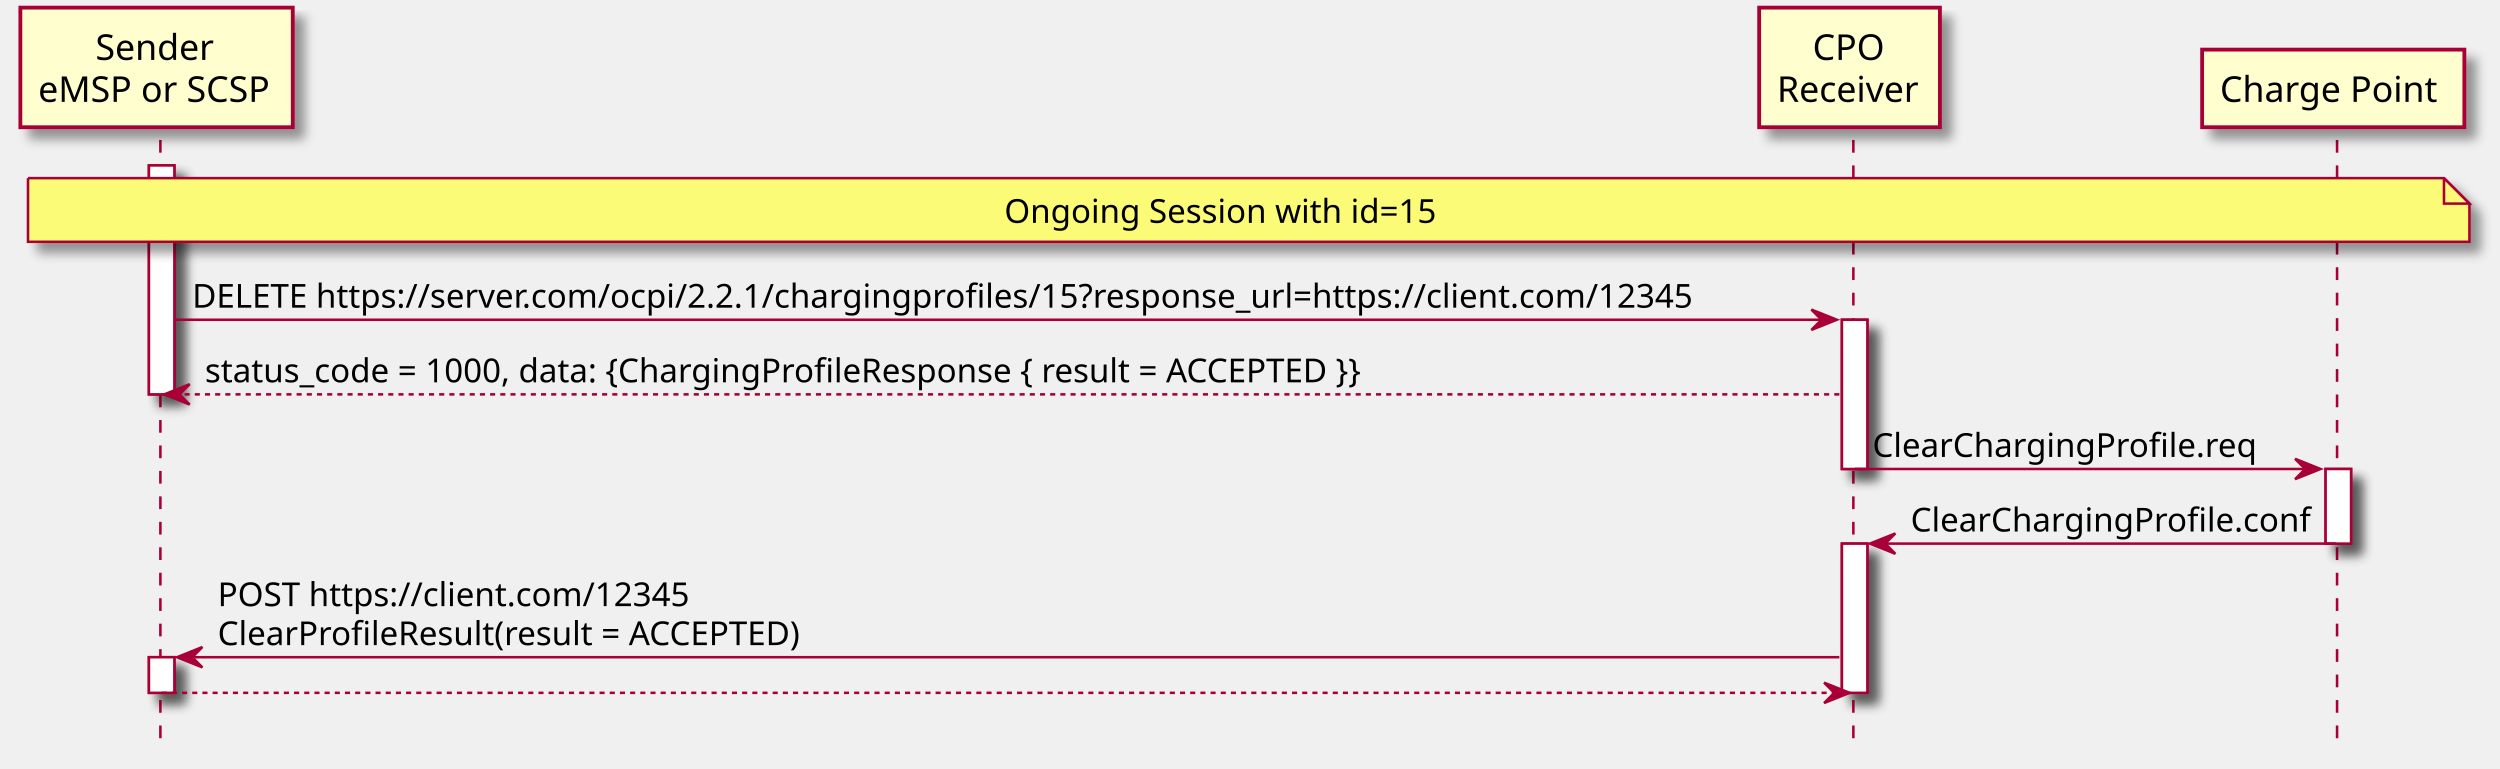
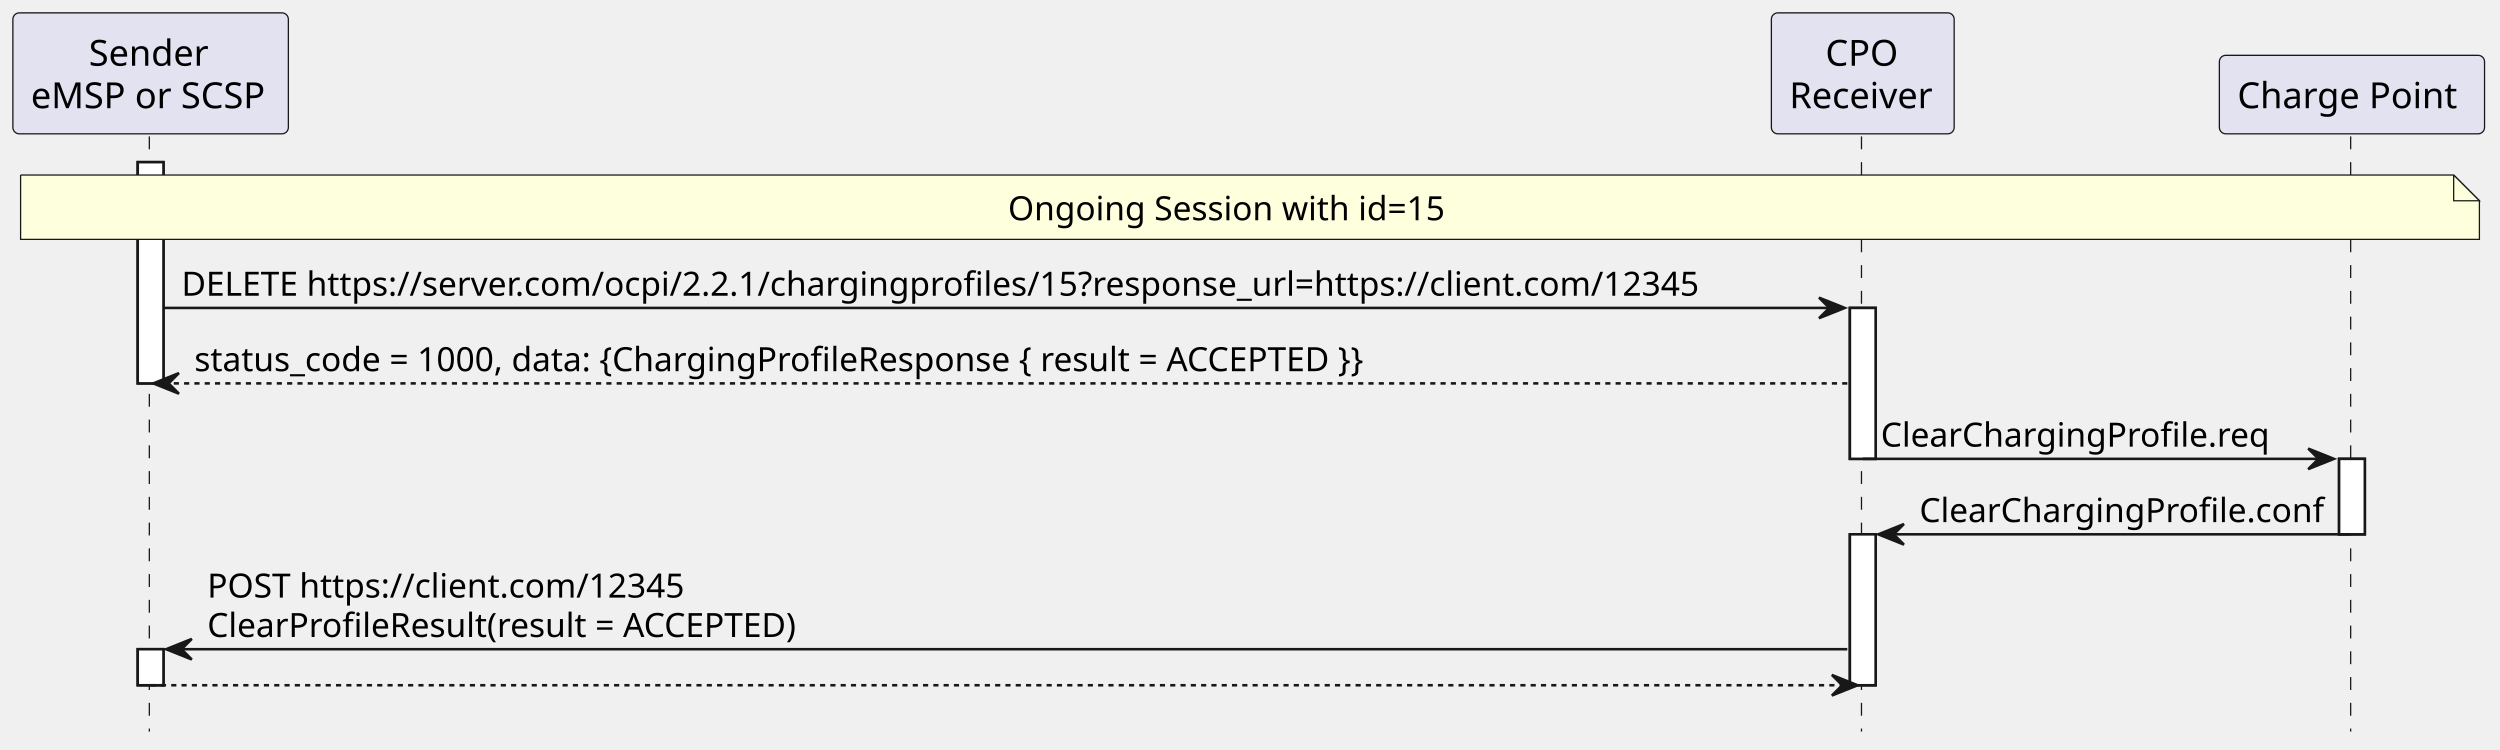
- <svg xmlns="http://www.w3.org/2000/svg" contentScriptType="application/ecmascript" contentStyleType="text/css" height="302px" preserveAspectRatio="none" style="width:982px;height:302px;" version="1.1" viewBox="0 0 982 302" width="982px" zoomAndPan="magnify">
-   <defs>
-     <filter height="300%" id="f1jvis8gh2h4s0" width="300%" x="-1" y="-1">
-       <feGaussianBlur result="blurOut" stdDeviation="2.0" />
-       <feColorMatrix in="blurOut" result="blurOut2" type="matrix" values="0 0 0 0 0 0 0 0 0 0 0 0 0 0 0 0 0 0 .4 0" />
-       <feOffset dx="4.0" dy="4.0" in="blurOut2" result="blurOut3" />
-       <feBlend in="SourceGraphic" in2="blurOut3" mode="normal" />
-     </filter>
-   </defs>
+ <svg xmlns="http://www.w3.org/2000/svg" contentStyleType="text/css" height="291px" preserveAspectRatio="none" style="width:971px;height:291px;background:#FFFFFF;" version="1.1" viewBox="0 0 971 291" width="971px" zoomAndPan="magnify">
+   <defs />
  <g>
-     <rect fill="#FFFFFF" filter="url(#f1jvis8gh2h4s0)" height="89.932" style="stroke: #A80036; stroke-width: 1.0;" width="10" x="58.5" y="64.977" />
-     <rect fill="#FFFFFF" filter="url(#f1jvis8gh2h4s0)" height="14" style="stroke: #A80036; stroke-width: 1.0;" width="10" x="58.5" y="258.15" />
-     <rect fill="#FFFFFF" filter="url(#f1jvis8gh2h4s0)" height="58.621" style="stroke: #A80036; stroke-width: 1.0;" width="10" x="723.5" y="125.598" />
-     <rect fill="#FFFFFF" filter="url(#f1jvis8gh2h4s0)" height="58.621" style="stroke: #A80036; stroke-width: 1.0;" width="10" x="723.5" y="213.529" />
-     <rect fill="#FFFFFF" filter="url(#f1jvis8gh2h4s0)" height="29.311" style="stroke: #A80036; stroke-width: 1.0;" width="10" x="913.5" y="184.219" />
-     <line style="stroke: #A80036; stroke-width: 1.0; stroke-dasharray: 5.0,5.0;" x1="63" x2="63" y1="54.977" y2="290.15" />
-     <line style="stroke: #A80036; stroke-width: 1.0; stroke-dasharray: 5.0,5.0;" x1="728" x2="728" y1="54.977" y2="290.15" />
-     <line style="stroke: #A80036; stroke-width: 1.0; stroke-dasharray: 5.0,5.0;" x1="918" x2="918" y1="54.977" y2="290.15" />
-     <rect fill="#FEFECE" filter="url(#f1jvis8gh2h4s0)" height="46.977" style="stroke: #A80036; stroke-width: 1.5;" width="107" x="8" y="3" />
-     <text fill="#000000" font-family="sans-serif" font-size="14" lengthAdjust="spacingAndGlyphs" textLength="48" x="37.5" y="23.535">Sender</text>
-     <text fill="#000000" font-family="sans-serif" font-size="14" lengthAdjust="spacingAndGlyphs" textLength="93" x="15" y="40.023">eMSP or SCSP</text>
-     <rect fill="#FEFECE" filter="url(#f1jvis8gh2h4s0)" height="46.977" style="stroke: #A80036; stroke-width: 1.5;" width="71" x="691" y="3" />
-     <text fill="#000000" font-family="sans-serif" font-size="14" lengthAdjust="spacingAndGlyphs" textLength="29" x="712" y="23.535">CPO</text>
-     <text fill="#000000" font-family="sans-serif" font-size="14" lengthAdjust="spacingAndGlyphs" textLength="57" x="698" y="40.023">Receiver</text>
-     <rect fill="#FEFECE" filter="url(#f1jvis8gh2h4s0)" height="30.488" style="stroke: #A80036; stroke-width: 1.5;" width="103" x="865" y="19.488" />
-     <text fill="#000000" font-family="sans-serif" font-size="14" lengthAdjust="spacingAndGlyphs" textLength="89" x="872" y="40.023">Charge Point</text>
-     <rect fill="#FFFFFF" filter="url(#f1jvis8gh2h4s0)" height="89.932" style="stroke: #A80036; stroke-width: 1.0;" width="10" x="58.5" y="64.977" />
-     <rect fill="#FFFFFF" filter="url(#f1jvis8gh2h4s0)" height="14" style="stroke: #A80036; stroke-width: 1.0;" width="10" x="58.5" y="258.15" />
-     <rect fill="#FFFFFF" filter="url(#f1jvis8gh2h4s0)" height="58.621" style="stroke: #A80036; stroke-width: 1.0;" width="10" x="723.5" y="125.598" />
-     <rect fill="#FFFFFF" filter="url(#f1jvis8gh2h4s0)" height="58.621" style="stroke: #A80036; stroke-width: 1.0;" width="10" x="723.5" y="213.529" />
-     <rect fill="#FFFFFF" filter="url(#f1jvis8gh2h4s0)" height="29.311" style="stroke: #A80036; stroke-width: 1.0;" width="10" x="913.5" y="184.219" />
-     <path d="M11,69.977 L11,94.977 L970,94.977 L970,79.977 L960,69.977 L11,69.977 " fill="#FBFB77" filter="url(#f1jvis8gh2h4s0)" style="stroke: #A80036; stroke-width: 1.0;" />
-     <path d="M960,69.977 L960,79.977 L970,79.977 L960,69.977 " fill="#FBFB77" style="stroke: #A80036; stroke-width: 1.0;" />
-     <text fill="#000000" font-family="sans-serif" font-size="13" lengthAdjust="spacingAndGlyphs" textLength="179" x="394.5" y="87.545">Ongoing Session with id=15</text>
-     <polygon fill="#A80036" points="711.5,121.598,721.5,125.598,711.5,129.598,715.5,125.598" style="stroke: #A80036; stroke-width: 1.0;" />
-     <line style="stroke: #A80036; stroke-width: 1.0;" x1="68.5" x2="717.5" y1="125.598" y2="125.598" />
-     <text fill="#000000" font-family="sans-serif" font-size="13" lengthAdjust="spacingAndGlyphs" textLength="636" x="75.5" y="120.856">DELETE https://server.com/ocpi/2.2.1/chargingprofiles/15?response_url=https://client.com/12345</text>
-     <polygon fill="#A80036" points="74.5,150.908,64.5,154.908,74.5,158.908,70.5,154.908" style="stroke: #A80036; stroke-width: 1.0;" />
-     <line style="stroke: #A80036; stroke-width: 1.0; stroke-dasharray: 2.0,2.0;" x1="68.5" x2="722.5" y1="154.908" y2="154.908" />
-     <text fill="#000000" font-family="sans-serif" font-size="13" lengthAdjust="spacingAndGlyphs" textLength="474" x="80.5" y="150.166">status_code = 1000, data: {ChargingProfileResponse { result = ACCEPTED }}</text>
-     <polygon fill="#A80036" points="901.5,180.219,911.5,184.219,901.5,188.219,905.5,184.219" style="stroke: #A80036; stroke-width: 1.0;" />
-     <line style="stroke: #A80036; stroke-width: 1.0;" x1="728.5" x2="907.5" y1="184.219" y2="184.219" />
-     <text fill="#000000" font-family="sans-serif" font-size="13" lengthAdjust="spacingAndGlyphs" textLength="153" x="735.5" y="179.477">ClearChargingProfile.req</text>
-     <polygon fill="#A80036" points="744.5,209.529,734.5,213.529,744.5,217.529,740.5,213.529" style="stroke: #A80036; stroke-width: 1.0;" />
-     <line style="stroke: #A80036; stroke-width: 1.0;" x1="738.5" x2="917.5" y1="213.529" y2="213.529" />
-     <text fill="#000000" font-family="sans-serif" font-size="13" lengthAdjust="spacingAndGlyphs" textLength="161" x="750.5" y="208.787">ClearChargingProfile.conf</text>
-     <polygon fill="#A80036" points="79.5,254.15,69.5,258.15,79.5,262.15,75.5,258.15" style="stroke: #A80036; stroke-width: 1.0;" />
-     <line style="stroke: #A80036; stroke-width: 1.0;" x1="73.5" x2="722.5" y1="258.15" y2="258.15" />
-     <text fill="#000000" font-family="sans-serif" font-size="13" lengthAdjust="spacingAndGlyphs" textLength="200" x="85.5" y="238.098">POST https://client.com/12345</text>
-     <text fill="#000000" font-family="sans-serif" font-size="13" lengthAdjust="spacingAndGlyphs" textLength="239" x="85.5" y="253.408">ClearProfileResult(result = ACCEPTED)</text>
-     <polygon fill="#A80036" points="716.5,268.15,726.5,272.15,716.5,276.15,720.5,272.15" style="stroke: #A80036; stroke-width: 1.0;" />
-     <line style="stroke: #A80036; stroke-width: 1.0; stroke-dasharray: 2.0,2.0;" x1="63.5" x2="722.5" y1="272.15" y2="272.15" />
+     <rect fill="#FFFFFF" height="85.932" style="stroke:#181818;stroke-width:1.0;" width="10" x="53.5" y="62.977" />
+     <rect fill="#FFFFFF" height="14" style="stroke:#181818;stroke-width:1.0;" width="10" x="53.5" y="252.15" />
+     <rect fill="#FFFFFF" height="58.621" style="stroke:#181818;stroke-width:1.0;" width="10" x="718.5" y="119.598" />
+     <rect fill="#FFFFFF" height="58.621" style="stroke:#181818;stroke-width:1.0;" width="10" x="718.5" y="207.529" />
+     <rect fill="#FFFFFF" height="29.311" style="stroke:#181818;stroke-width:1.0;" width="10" x="908.5" y="178.219" />
+     <line style="stroke:#181818;stroke-width:0.5;stroke-dasharray:5.0,5.0;" x1="58" x2="58" y1="52.977" y2="284.15" />
+     <line style="stroke:#181818;stroke-width:0.5;stroke-dasharray:5.0,5.0;" x1="723" x2="723" y1="52.977" y2="284.15" />
+     <line style="stroke:#181818;stroke-width:0.5;stroke-dasharray:5.0,5.0;" x1="913" x2="913" y1="52.977" y2="284.15" />
+     <rect fill="#E2E2F0" height="46.977" rx="2.5" ry="2.5" style="stroke:#181818;stroke-width:0.5;" width="107" x="5" y="5" />
+     <text fill="#000000" font-family="sans-serif" font-size="14" lengthAdjust="spacing" textLength="48" x="34.5" y="25.535">Sender</text>
+     <text fill="#000000" font-family="sans-serif" font-size="14" lengthAdjust="spacing" textLength="93" x="12" y="42.023">eMSP or SCSP</text>
+     <rect fill="#E2E2F0" height="46.977" rx="2.5" ry="2.5" style="stroke:#181818;stroke-width:0.5;" width="71" x="688" y="5" />
+     <text fill="#000000" font-family="sans-serif" font-size="14" lengthAdjust="spacing" textLength="29" x="709" y="25.535">CPO</text>
+     <text fill="#000000" font-family="sans-serif" font-size="14" lengthAdjust="spacing" textLength="57" x="695" y="42.023">Receiver</text>
+     <rect fill="#E2E2F0" height="30.488" rx="2.5" ry="2.5" style="stroke:#181818;stroke-width:0.5;" width="103" x="862" y="21.488" />
+     <text fill="#000000" font-family="sans-serif" font-size="14" lengthAdjust="spacing" textLength="89" x="869" y="42.023">Charge Point</text>
+     <rect fill="#FFFFFF" height="85.932" style="stroke:#181818;stroke-width:1.0;" width="10" x="53.5" y="62.977" />
+     <rect fill="#FFFFFF" height="14" style="stroke:#181818;stroke-width:1.0;" width="10" x="53.5" y="252.15" />
+     <rect fill="#FFFFFF" height="58.621" style="stroke:#181818;stroke-width:1.0;" width="10" x="718.5" y="119.598" />
+     <rect fill="#FFFFFF" height="58.621" style="stroke:#181818;stroke-width:1.0;" width="10" x="718.5" y="207.529" />
+     <rect fill="#FFFFFF" height="29.311" style="stroke:#181818;stroke-width:1.0;" width="10" x="908.5" y="178.219" />
+     <path d="M8,67.977 L8,92.977 L963,92.977 L963,77.977 L953,67.977 L8,67.977 " fill="#FEFFDD" style="stroke:#181818;stroke-width:0.5;" />
+     <path d="M953,67.977 L953,77.977 L963,77.977 L953,67.977 " fill="#FEFFDD" style="stroke:#181818;stroke-width:0.5;" />
+     <text fill="#000000" font-family="sans-serif" font-size="13" lengthAdjust="spacing" textLength="179" x="391.5" y="85.545">Ongoing Session with id=15</text>
+     <polygon fill="#181818" points="706.5,115.598,716.5,119.598,706.5,123.598,710.5,119.598" style="stroke:#181818;stroke-width:1.0;" />
+     <line style="stroke:#181818;stroke-width:1.0;" x1="63.5" x2="712.5" y1="119.598" y2="119.598" />
+     <text fill="#000000" font-family="sans-serif" font-size="13" lengthAdjust="spacing" textLength="636" x="70.5" y="114.856">DELETE https://server.com/ocpi/2.2.1/chargingprofiles/15?response_url=https://client.com/12345</text>
+     <polygon fill="#181818" points="69.5,144.908,59.5,148.908,69.5,152.908,65.5,148.908" style="stroke:#181818;stroke-width:1.0;" />
+     <line style="stroke:#181818;stroke-width:1.0;stroke-dasharray:2.0,2.0;" x1="63.5" x2="717.5" y1="148.908" y2="148.908" />
+     <text fill="#000000" font-family="sans-serif" font-size="13" lengthAdjust="spacing" textLength="474" x="75.5" y="144.166">status_code = 1000, data: {ChargingProfileResponse { result = ACCEPTED }}</text>
+     <polygon fill="#181818" points="896.5,174.219,906.5,178.219,896.5,182.219,900.5,178.219" style="stroke:#181818;stroke-width:1.0;" />
+     <line style="stroke:#181818;stroke-width:1.0;" x1="723.5" x2="902.5" y1="178.219" y2="178.219" />
+     <text fill="#000000" font-family="sans-serif" font-size="13" lengthAdjust="spacing" textLength="153" x="730.5" y="173.477">ClearChargingProfile.req</text>
+     <polygon fill="#181818" points="739.5,203.529,729.5,207.529,739.5,211.529,735.5,207.529" style="stroke:#181818;stroke-width:1.0;" />
+     <line style="stroke:#181818;stroke-width:1.0;" x1="733.5" x2="912.5" y1="207.529" y2="207.529" />
+     <text fill="#000000" font-family="sans-serif" font-size="13" lengthAdjust="spacing" textLength="161" x="745.5" y="202.787">ClearChargingProfile.conf</text>
+     <polygon fill="#181818" points="74.5,248.15,64.5,252.15,74.5,256.15,70.5,252.15" style="stroke:#181818;stroke-width:1.0;" />
+     <line style="stroke:#181818;stroke-width:1.0;" x1="68.5" x2="717.5" y1="252.15" y2="252.15" />
+     <text fill="#000000" font-family="sans-serif" font-size="13" lengthAdjust="spacing" textLength="200" x="80.5" y="232.098">POST https://client.com/12345</text>
+     <text fill="#000000" font-family="sans-serif" font-size="13" lengthAdjust="spacing" textLength="239" x="80.5" y="247.408">ClearProfileResult(result = ACCEPTED)</text>
+     <polygon fill="#181818" points="711.5,262.15,721.5,266.15,711.5,270.15,715.5,266.15" style="stroke:#181818;stroke-width:1.0;" />
+     <line style="stroke:#181818;stroke-width:1.0;stroke-dasharray:2.0,2.0;" x1="58.5" x2="717.5" y1="266.15" y2="266.15" />
  </g>
</svg>
